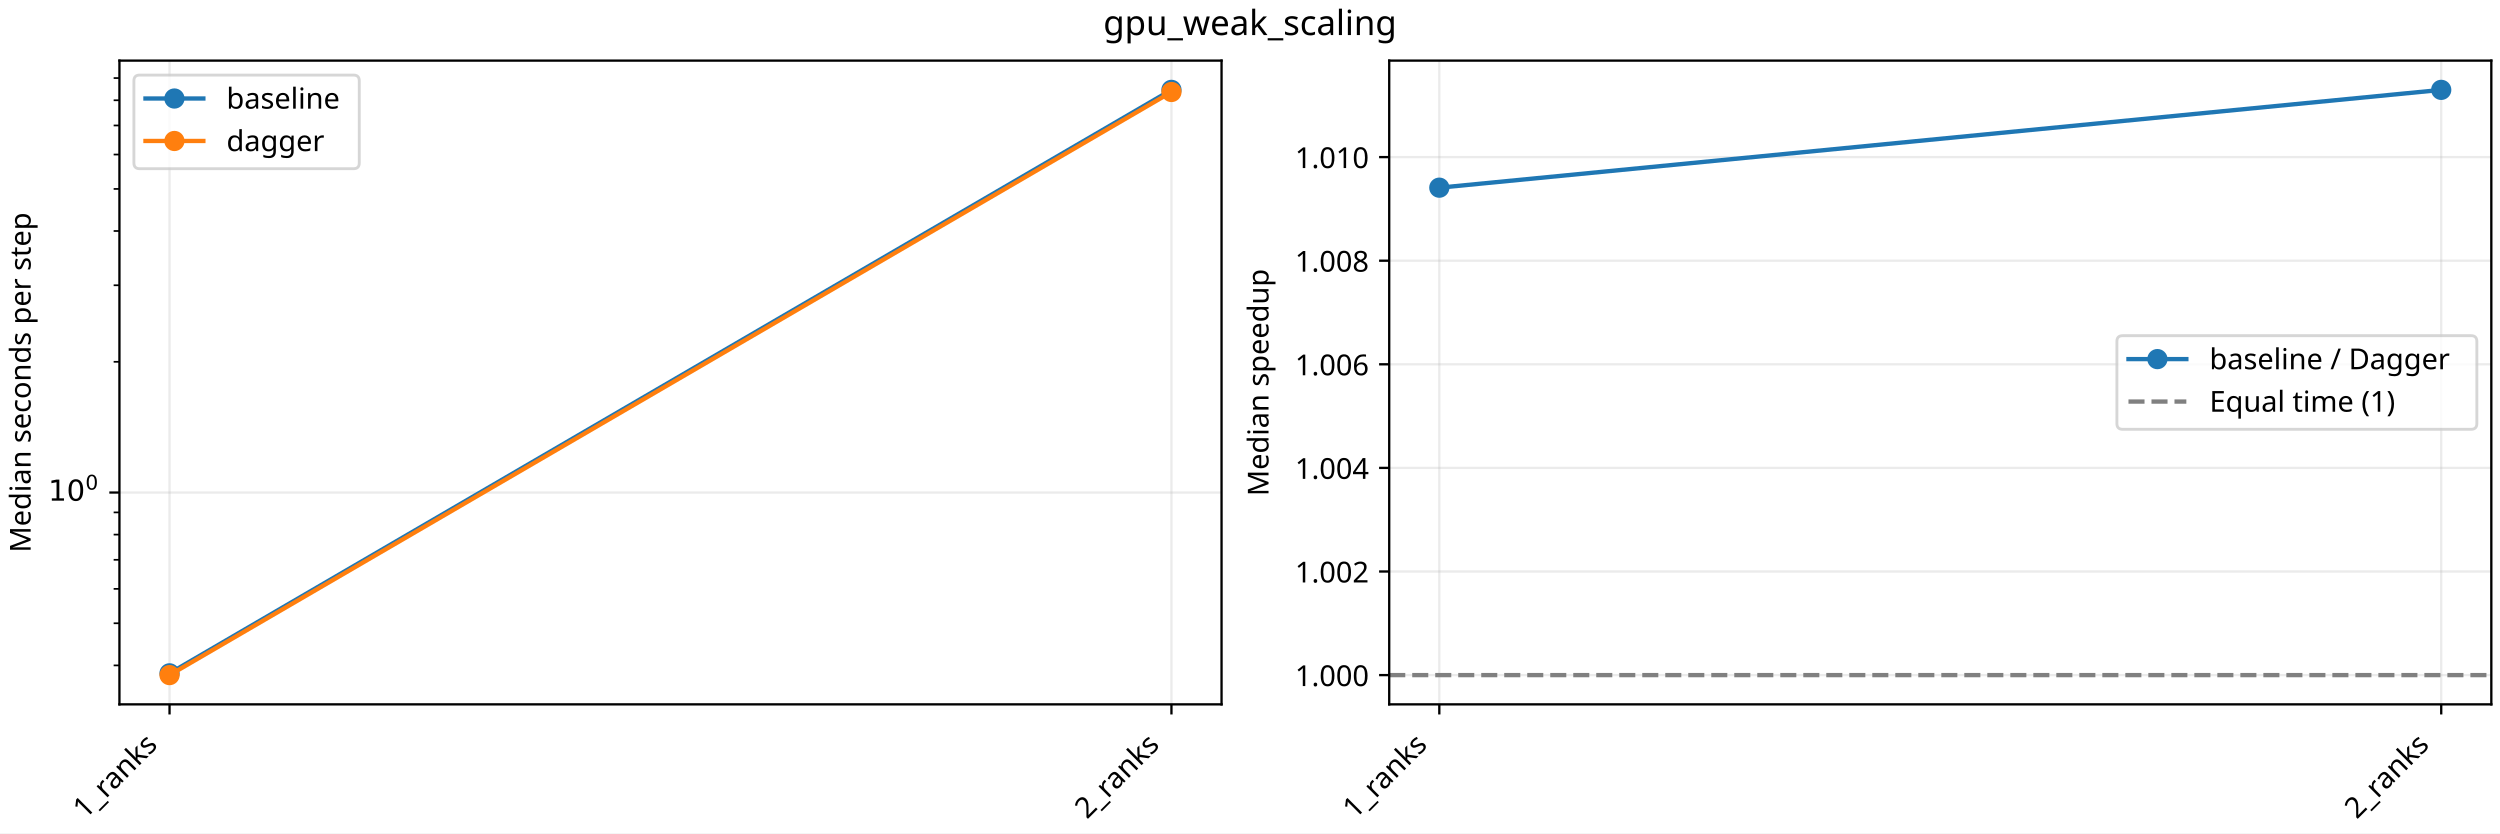
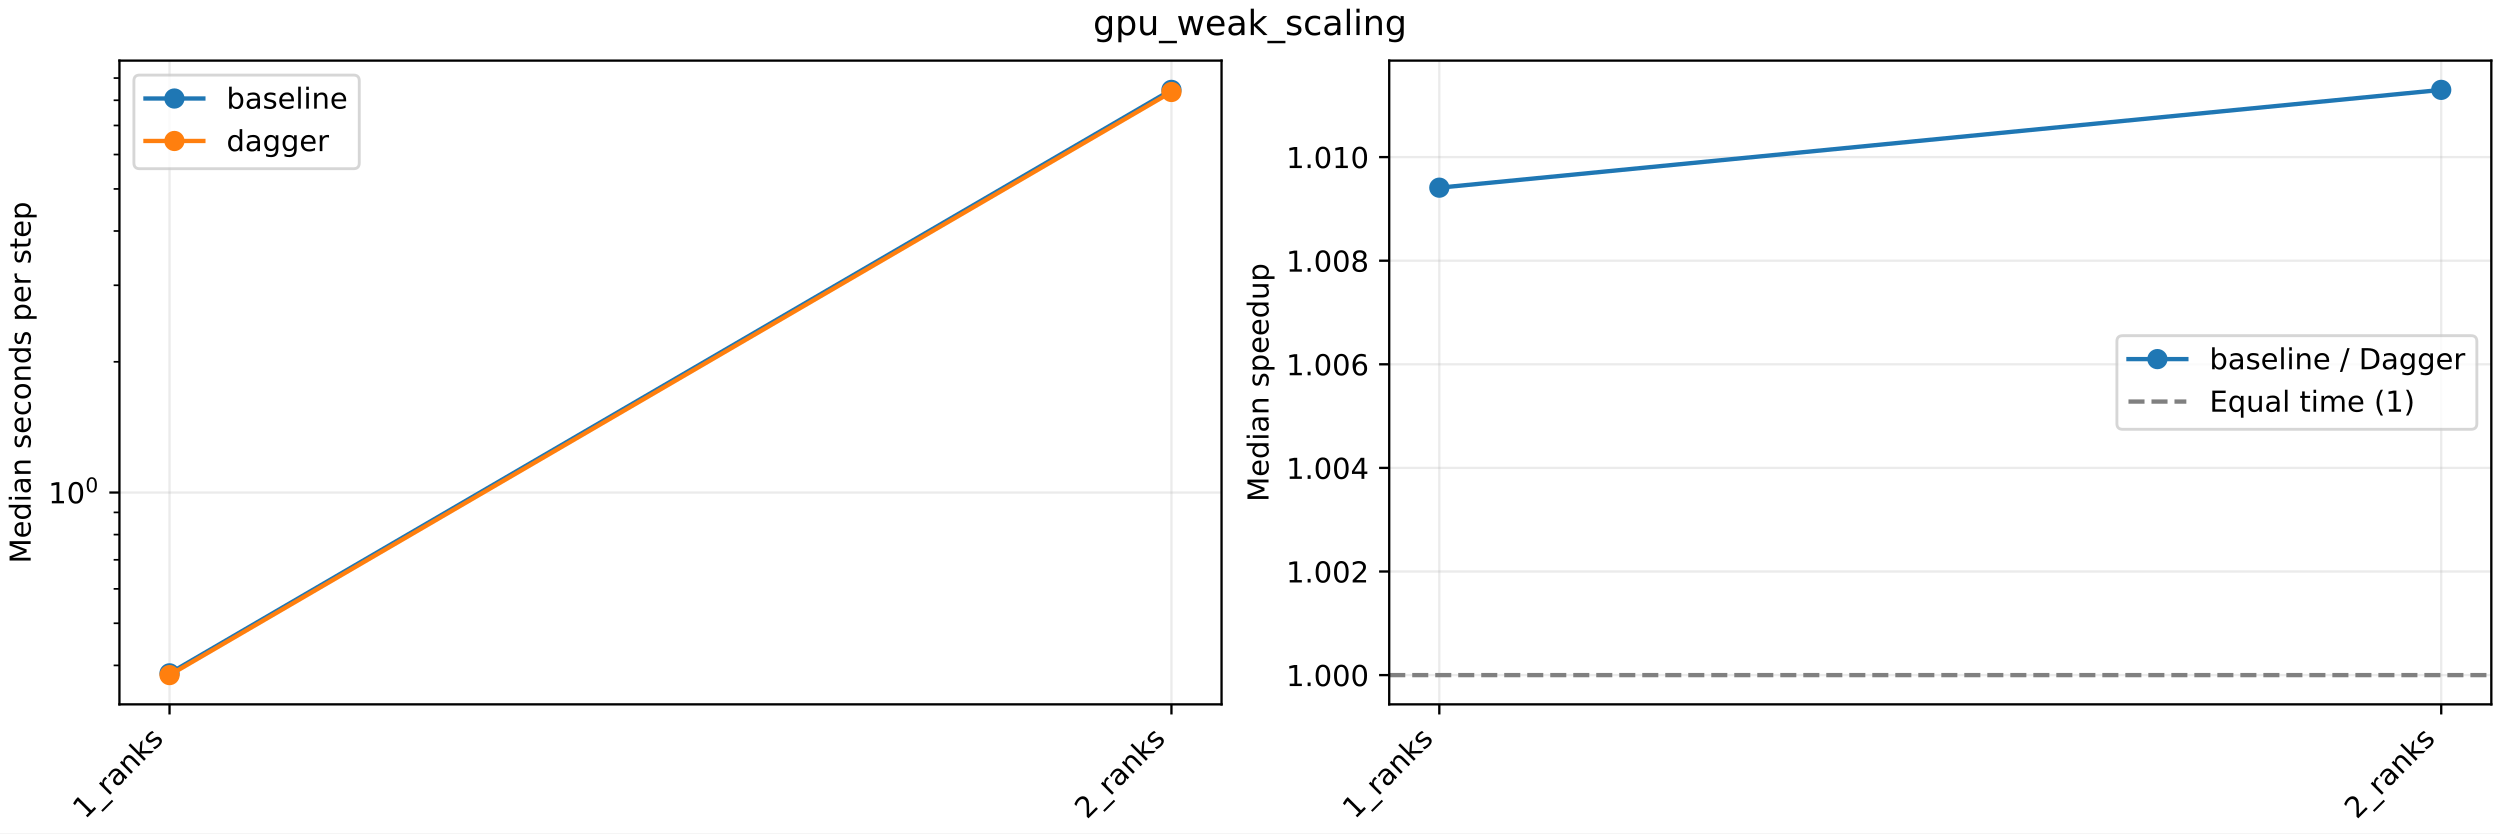
<svg xmlns="http://www.w3.org/2000/svg" xmlns:xlink="http://www.w3.org/1999/xlink" width="864pt" height="288pt" viewBox="0 0 864 288" version="1.1">
  <defs>
    <style type="text/css">*{stroke-linejoin: round; stroke-linecap: butt}</style>
  </defs>
  <g id="figure_1">
    <g id="patch_1">
      <path d="M 0 288  L 864 288  L 864 0  L 0 0  z " style="fill: #ffffff" />
    </g>
    <g id="axes_1">
      <g id="patch_2">
        <path d="M 41.278 243.426  L 422.166 243.426  L 422.166 20.948  L 41.278 20.948  z " style="fill: #ffffff" />
      </g>
      <g id="matplotlib.axis_1">
        <g id="xtick_1">
          <g id="line2d_1">
            <path d="M 58.591 243.426  L 58.591 20.948  " clip-path="url(#p78bf0f12ea)" style="fill: none; stroke: #b0b0b0; stroke-opacity: 0.25; stroke-width: 0.8; stroke-linecap: square" />
          </g>
          <g id="line2d_2">
            <defs>
              <path id="m7992d7cc15" d="M 0 0  L 0 3.5  " style="stroke: #000000; stroke-width: 0.8" />
            </defs>
            <g>
              <use xlink:href="#m7992d7cc15" x="58.591" y="243.426" style="stroke: #000000; stroke-width: 0.8" />
            </g>
          </g>
          <g id="text_1">
-             <text style="font: 10px 'sans-serif'" transform="translate(29.39014 283.3325)rotate(-45)">1_ranks</text>
+             <g transform="translate(29.39014 283.3325)rotate(-45)scale(0.1 -0.1)">
+               <defs>
+                 <path id="DejaVuSans-31" d="M 794 531  L 1825 531  L 1825 4091  L 703 3866  L 703 4441  L 1819 4666  L 2450 4666  L 2450 531  L 3481 531  L 3481 0  L 794 0  L 794 531  z " transform="scale(0.015625)" />
+                 <path id="DejaVuSans-5f" d="M 3263 -1063  L 3263 -1509  L -63 -1509  L -63 -1063  L 3263 -1063  z " transform="scale(0.015625)" />
+                 <path id="DejaVuSans-72" d="M 2631 2963  Q 2534 3019 2420 3045  Q 2306 3072 2169 3072  Q 1681 3072 1420 2755  Q 1159 2438 1159 1844  L 1159 0  L 581 0  L 581 3500  L 1159 3500  L 1159 2956  Q 1341 3275 1631 3429  Q 1922 3584 2338 3584  Q 2397 3584 2469 3576  Q 2541 3569 2628 3553  L 2631 2963  z " transform="scale(0.015625)" />
+                 <path id="DejaVuSans-61" d="M 2194 1759  Q 1497 1759 1228 1600  Q 959 1441 959 1056  Q 959 750 1161 570  Q 1363 391 1709 391  Q 2188 391 2477 730  Q 2766 1069 2766 1631  L 2766 1759  L 2194 1759  z M 3341 1997  L 3341 0  L 2766 0  L 2766 531  Q 2569 213 2275 61  Q 1981 -91 1556 -91  Q 1019 -91 701 211  Q 384 513 384 1019  Q 384 1609 779 1909  Q 1175 2209 1959 2209  L 2766 2209  L 2766 2266  Q 2766 2663 2505 2880  Q 2244 3097 1772 3097  Q 1472 3097 1187 3025  Q 903 2953 641 2809  L 641 3341  Q 956 3463 1253 3523  Q 1550 3584 1831 3584  Q 2591 3584 2966 3190  Q 3341 2797 3341 1997  z " transform="scale(0.015625)" />
+                 <path id="DejaVuSans-6e" d="M 3513 2113  L 3513 0  L 2938 0  L 2938 2094  Q 2938 2591 2744 2837  Q 2550 3084 2163 3084  Q 1697 3084 1428 2787  Q 1159 2491 1159 1978  L 1159 0  L 581 0  L 581 3500  L 1159 3500  L 1159 2956  Q 1366 3272 1645 3428  Q 1925 3584 2291 3584  Q 2894 3584 3203 3211  Q 3513 2838 3513 2113  z " transform="scale(0.015625)" />
+                 <path id="DejaVuSans-6b" d="M 581 4863  L 1159 4863  L 1159 1991  L 2875 3500  L 3609 3500  L 1753 1863  L 3688 0  L 2938 0  L 1159 1709  L 1159 0  L 581 0  L 581 4863  z " transform="scale(0.015625)" />
+                 <path id="DejaVuSans-73" d="M 2834 3397  L 2834 2853  Q 2591 2978 2328 3040  Q 2066 3103 1784 3103  Q 1356 3103 1142 2972  Q 928 2841 928 2578  Q 928 2378 1081 2264  Q 1234 2150 1697 2047  L 1894 2003  Q 2506 1872 2764 1633  Q 3022 1394 3022 966  Q 3022 478 2636 193  Q 2250 -91 1575 -91  Q 1294 -91 989 -36  Q 684 19 347 128  L 347 722  Q 666 556 975 473  Q 1284 391 1588 391  Q 1994 391 2212 530  Q 2431 669 2431 922  Q 2431 1156 2273 1281  Q 2116 1406 1581 1522  L 1381 1569  Q 847 1681 609 1914  Q 372 2147 372 2553  Q 372 3047 722 3315  Q 1072 3584 1716 3584  Q 2034 3584 2315 3537  Q 2597 3491 2834 3397  z " transform="scale(0.015625)" />
+               </defs>
+               <use xlink:href="#DejaVuSans-31" />
+               <use xlink:href="#DejaVuSans-5f" x="63.623" />
+               <use xlink:href="#DejaVuSans-72" x="113.623" />
+               <use xlink:href="#DejaVuSans-61" x="154.736" />
+               <use xlink:href="#DejaVuSans-6e" x="216.016" />
+               <use xlink:href="#DejaVuSans-6b" x="279.395" />
+               <use xlink:href="#DejaVuSans-73" x="337.305" />
+             </g>
          </g>
        </g>
        <g id="xtick_2">
          <g id="line2d_3">
            <path d="M 404.853 243.426  L 404.853 20.948  " clip-path="url(#p78bf0f12ea)" style="fill: none; stroke: #b0b0b0; stroke-opacity: 0.25; stroke-width: 0.8; stroke-linecap: square" />
          </g>
          <g id="line2d_4">
            <g>
              <use xlink:href="#m7992d7cc15" x="404.853" y="243.426" style="stroke: #000000; stroke-width: 0.8" />
            </g>
          </g>
          <g id="text_2">
-             <text style="font: 10px 'sans-serif'" transform="translate(375.6516 283.3325)rotate(-45)">2_ranks</text>
+             <g transform="translate(375.6516 283.3325)rotate(-45)scale(0.1 -0.1)">
+               <defs>
+                 <path id="DejaVuSans-32" d="M 1228 531  L 3431 531  L 3431 0  L 469 0  L 469 531  Q 828 903 1448 1529  Q 2069 2156 2228 2338  Q 2531 2678 2651 2914  Q 2772 3150 2772 3378  Q 2772 3750 2511 3984  Q 2250 4219 1831 4219  Q 1534 4219 1204 4116  Q 875 4013 500 3803  L 500 4441  Q 881 4594 1212 4672  Q 1544 4750 1819 4750  Q 2544 4750 2975 4387  Q 3406 4025 3406 3419  Q 3406 3131 3298 2873  Q 3191 2616 2906 2266  Q 2828 2175 2409 1742  Q 1991 1309 1228 531  z " transform="scale(0.015625)" />
+               </defs>
+               <use xlink:href="#DejaVuSans-32" />
+               <use xlink:href="#DejaVuSans-5f" x="63.623" />
+               <use xlink:href="#DejaVuSans-72" x="113.623" />
+               <use xlink:href="#DejaVuSans-61" x="154.736" />
+               <use xlink:href="#DejaVuSans-6e" x="216.016" />
+               <use xlink:href="#DejaVuSans-6b" x="279.395" />
+               <use xlink:href="#DejaVuSans-73" x="337.305" />
+             </g>
          </g>
        </g>
      </g>
      <g id="matplotlib.axis_2">
        <g id="ytick_1">
          <g id="line2d_5">
            <path d="M 41.278 170.219  L 422.166 170.219  " clip-path="url(#p78bf0f12ea)" style="fill: none; stroke: #b0b0b0; stroke-opacity: 0.25; stroke-width: 0.8; stroke-linecap: square" />
          </g>
          <g id="line2d_6">
            <defs>
              <path id="m64ae211dc8" d="M 0 0  L -3.5 0  " style="stroke: #000000; stroke-width: 0.8" />
            </defs>
            <g>
              <use xlink:href="#m64ae211dc8" x="41.278" y="170.219" style="stroke: #000000; stroke-width: 0.8" />
            </g>
          </g>
          <g id="text_3">
-             <g transform="translate(16.67836 174.0183)">
-               <text>
-                 <tspan style="font: 10px 'DejaVu Sans'" x="0 6.362" y="-0.977">10</tspan>
-                 <tspan style="font: 7px 'DejaVu Sans'" x="12.82" y="-4.805">0</tspan>
-               </text>
+             <g transform="translate(16.67836 174.0183)scale(0.1 -0.1)">
+               <defs>
+                 <path id="DejaVuSans-30" d="M 2034 4250  Q 1547 4250 1301 3770  Q 1056 3291 1056 2328  Q 1056 1369 1301 889  Q 1547 409 2034 409  Q 2525 409 2770 889  Q 3016 1369 3016 2328  Q 3016 3291 2770 3770  Q 2525 4250 2034 4250  z M 2034 4750  Q 2819 4750 3233 4129  Q 3647 3509 3647 2328  Q 3647 1150 3233 529  Q 2819 -91 2034 -91  Q 1250 -91 836 529  Q 422 1150 422 2328  Q 422 3509 836 4129  Q 1250 4750 2034 4750  z " transform="scale(0.015625)" />
+               </defs>
+               <use xlink:href="#DejaVuSans-31" transform="translate(0 0.765625)" />
+               <use xlink:href="#DejaVuSans-30" transform="translate(63.62305 0.765625)" />
+               <use xlink:href="#DejaVuSans-30" transform="translate(128.2031 39.04688)scale(0.7)" />
            </g>
          </g>
        </g>
        <g id="ytick_2">
          <g id="line2d_7">
            <defs>
              <path id="m90f5dd4096" d="M 0 0  L -2 0  " style="stroke: #000000; stroke-width: 0.6" />
            </defs>
            <g>
              <use xlink:href="#m90f5dd4096" x="41.278" y="229.954" style="stroke: #000000; stroke-width: 0.6" />
            </g>
          </g>
        </g>
        <g id="ytick_3">
          <g id="line2d_8">
            <g>
              <use xlink:href="#m90f5dd4096" x="41.278" y="215.407" style="stroke: #000000; stroke-width: 0.6" />
            </g>
          </g>
        </g>
        <g id="ytick_4">
          <g id="line2d_9">
            <g>
              <use xlink:href="#m90f5dd4096" x="41.278" y="203.521" style="stroke: #000000; stroke-width: 0.6" />
            </g>
          </g>
        </g>
        <g id="ytick_5">
          <g id="line2d_10">
            <g>
              <use xlink:href="#m90f5dd4096" x="41.278" y="193.471" style="stroke: #000000; stroke-width: 0.6" />
            </g>
          </g>
        </g>
        <g id="ytick_6">
          <g id="line2d_11">
            <g>
              <use xlink:href="#m90f5dd4096" x="41.278" y="184.766" style="stroke: #000000; stroke-width: 0.6" />
            </g>
          </g>
        </g>
        <g id="ytick_7">
          <g id="line2d_12">
            <g>
              <use xlink:href="#m90f5dd4096" x="41.278" y="177.088" style="stroke: #000000; stroke-width: 0.6" />
            </g>
          </g>
        </g>
        <g id="ytick_8">
          <g id="line2d_13">
            <g>
              <use xlink:href="#m90f5dd4096" x="41.278" y="125.032" style="stroke: #000000; stroke-width: 0.6" />
            </g>
          </g>
        </g>
        <g id="ytick_9">
          <g id="line2d_14">
            <g>
              <use xlink:href="#m90f5dd4096" x="41.278" y="98.598" style="stroke: #000000; stroke-width: 0.6" />
            </g>
          </g>
        </g>
        <g id="ytick_10">
          <g id="line2d_15">
            <g>
              <use xlink:href="#m90f5dd4096" x="41.278" y="79.844" style="stroke: #000000; stroke-width: 0.6" />
            </g>
          </g>
        </g>
        <g id="ytick_11">
          <g id="line2d_16">
            <g>
              <use xlink:href="#m90f5dd4096" x="41.278" y="65.297" style="stroke: #000000; stroke-width: 0.6" />
            </g>
          </g>
        </g>
        <g id="ytick_12">
          <g id="line2d_17">
            <g>
              <use xlink:href="#m90f5dd4096" x="41.278" y="53.411" style="stroke: #000000; stroke-width: 0.6" />
            </g>
          </g>
        </g>
        <g id="ytick_13">
          <g id="line2d_18">
            <g>
              <use xlink:href="#m90f5dd4096" x="41.278" y="43.362" style="stroke: #000000; stroke-width: 0.6" />
            </g>
          </g>
        </g>
        <g id="ytick_14">
          <g id="line2d_19">
            <g>
              <use xlink:href="#m90f5dd4096" x="41.278" y="34.656" style="stroke: #000000; stroke-width: 0.6" />
            </g>
          </g>
        </g>
        <g id="ytick_15">
          <g id="line2d_20">
            <g>
              <use xlink:href="#m90f5dd4096" x="41.278" y="26.978" style="stroke: #000000; stroke-width: 0.6" />
            </g>
          </g>
        </g>
        <g id="text_4">
-           <text style="font: 10px 'sans-serif'; text-anchor: middle" x="10.599" y="132.187" transform="rotate(-90, 10.59868, 132.1869)">Median seconds per step</text>
+           <g transform="translate(10.59868 194.7002)rotate(-90)scale(0.1 -0.1)">
+             <defs>
+               <path id="DejaVuSans-4d" d="M 628 4666  L 1569 4666  L 2759 1491  L 3956 4666  L 4897 4666  L 4897 0  L 4281 0  L 4281 4097  L 3078 897  L 2444 897  L 1241 4097  L 1241 0  L 628 0  L 628 4666  z " transform="scale(0.015625)" />
+               <path id="DejaVuSans-65" d="M 3597 1894  L 3597 1613  L 953 1613  Q 991 1019 1311 708  Q 1631 397 2203 397  Q 2534 397 2845 478  Q 3156 559 3463 722  L 3463 178  Q 3153 47 2828 -22  Q 2503 -91 2169 -91  Q 1331 -91 842 396  Q 353 884 353 1716  Q 353 2575 817 3079  Q 1281 3584 2069 3584  Q 2775 3584 3186 3129  Q 3597 2675 3597 1894  z M 3022 2063  Q 3016 2534 2758 2815  Q 2500 3097 2075 3097  Q 1594 3097 1305 2825  Q 1016 2553 972 2059  L 3022 2063  z " transform="scale(0.015625)" />
+               <path id="DejaVuSans-64" d="M 2906 2969  L 2906 4863  L 3481 4863  L 3481 0  L 2906 0  L 2906 525  Q 2725 213 2448 61  Q 2172 -91 1784 -91  Q 1150 -91 751 415  Q 353 922 353 1747  Q 353 2572 751 3078  Q 1150 3584 1784 3584  Q 2172 3584 2448 3432  Q 2725 3281 2906 2969  z M 947 1747  Q 947 1113 1208 752  Q 1469 391 1925 391  Q 2381 391 2643 752  Q 2906 1113 2906 1747  Q 2906 2381 2643 2742  Q 2381 3103 1925 3103  Q 1469 3103 1208 2742  Q 947 2381 947 1747  z " transform="scale(0.015625)" />
+               <path id="DejaVuSans-69" d="M 603 3500  L 1178 3500  L 1178 0  L 603 0  L 603 3500  z M 603 4863  L 1178 4863  L 1178 4134  L 603 4134  L 603 4863  z " transform="scale(0.015625)" />
+               <path id="DejaVuSans-20" transform="scale(0.015625)" />
+               <path id="DejaVuSans-63" d="M 3122 3366  L 3122 2828  Q 2878 2963 2633 3030  Q 2388 3097 2138 3097  Q 1578 3097 1268 2742  Q 959 2388 959 1747  Q 959 1106 1268 751  Q 1578 397 2138 397  Q 2388 397 2633 464  Q 2878 531 3122 666  L 3122 134  Q 2881 22 2623 -34  Q 2366 -91 2075 -91  Q 1284 -91 818 406  Q 353 903 353 1747  Q 353 2603 823 3093  Q 1294 3584 2113 3584  Q 2378 3584 2631 3529  Q 2884 3475 3122 3366  z " transform="scale(0.015625)" />
+               <path id="DejaVuSans-6f" d="M 1959 3097  Q 1497 3097 1228 2736  Q 959 2375 959 1747  Q 959 1119 1226 758  Q 1494 397 1959 397  Q 2419 397 2687 759  Q 2956 1122 2956 1747  Q 2956 2369 2687 2733  Q 2419 3097 1959 3097  z M 1959 3584  Q 2709 3584 3137 3096  Q 3566 2609 3566 1747  Q 3566 888 3137 398  Q 2709 -91 1959 -91  Q 1206 -91 779 398  Q 353 888 353 1747  Q 353 2609 779 3096  Q 1206 3584 1959 3584  z " transform="scale(0.015625)" />
+               <path id="DejaVuSans-70" d="M 1159 525  L 1159 -1331  L 581 -1331  L 581 3500  L 1159 3500  L 1159 2969  Q 1341 3281 1617 3432  Q 1894 3584 2278 3584  Q 2916 3584 3314 3078  Q 3713 2572 3713 1747  Q 3713 922 3314 415  Q 2916 -91 2278 -91  Q 1894 -91 1617 61  Q 1341 213 1159 525  z M 3116 1747  Q 3116 2381 2855 2742  Q 2594 3103 2138 3103  Q 1681 3103 1420 2742  Q 1159 2381 1159 1747  Q 1159 1113 1420 752  Q 1681 391 2138 391  Q 2594 391 2855 752  Q 3116 1113 3116 1747  z " transform="scale(0.015625)" />
+               <path id="DejaVuSans-74" d="M 1172 4494  L 1172 3500  L 2356 3500  L 2356 3053  L 1172 3053  L 1172 1153  Q 1172 725 1289 603  Q 1406 481 1766 481  L 2356 481  L 2356 0  L 1766 0  Q 1100 0 847 248  Q 594 497 594 1153  L 594 3053  L 172 3053  L 172 3500  L 594 3500  L 594 4494  L 1172 4494  z " transform="scale(0.015625)" />
+             </defs>
+             <use xlink:href="#DejaVuSans-4d" />
+             <use xlink:href="#DejaVuSans-65" x="86.279" />
+             <use xlink:href="#DejaVuSans-64" x="147.803" />
+             <use xlink:href="#DejaVuSans-69" x="211.279" />
+             <use xlink:href="#DejaVuSans-61" x="239.062" />
+             <use xlink:href="#DejaVuSans-6e" x="300.342" />
+             <use xlink:href="#DejaVuSans-20" x="363.721" />
+             <use xlink:href="#DejaVuSans-73" x="395.508" />
+             <use xlink:href="#DejaVuSans-65" x="447.607" />
+             <use xlink:href="#DejaVuSans-63" x="509.131" />
+             <use xlink:href="#DejaVuSans-6f" x="564.111" />
+             <use xlink:href="#DejaVuSans-6e" x="625.293" />
+             <use xlink:href="#DejaVuSans-64" x="688.672" />
+             <use xlink:href="#DejaVuSans-73" x="752.148" />
+             <use xlink:href="#DejaVuSans-20" x="804.248" />
+             <use xlink:href="#DejaVuSans-70" x="836.035" />
+             <use xlink:href="#DejaVuSans-65" x="899.512" />
+             <use xlink:href="#DejaVuSans-72" x="961.035" />
+             <use xlink:href="#DejaVuSans-20" x="1002.148" />
+             <use xlink:href="#DejaVuSans-73" x="1033.936" />
+             <use xlink:href="#DejaVuSans-74" x="1086.035" />
+             <use xlink:href="#DejaVuSans-65" x="1125.244" />
+             <use xlink:href="#DejaVuSans-70" x="1186.768" />
+           </g>
        </g>
      </g>
      <g id="line2d_21">
        <path d="M 58.591 232.702  L 404.853 31.061  " clip-path="url(#p78bf0f12ea)" style="fill: none; stroke: #1f77b4; stroke-width: 1.5; stroke-linecap: square" />
        <defs>
          <path id="m6f8f8257da" d="M 0 3  C 0.796 3 1.559 2.684 2.121 2.121  C 2.684 1.559 3 0.796 3 0  C 3 -0.796 2.684 -1.559 2.121 -2.121  C 1.559 -2.684 0.796 -3 0 -3  C -0.796 -3 -1.559 -2.684 -2.121 -2.121  C -2.684 -1.559 -3 -0.796 -3 0  C -3 0.796 -2.684 1.559 -2.121 2.121  C -1.559 2.684 -0.796 3 0 3  z " style="stroke: #1f77b4" />
        </defs>
        <g clip-path="url(#p78bf0f12ea)">
          <use xlink:href="#m6f8f8257da" x="58.591" y="232.702" style="fill: #1f77b4; stroke: #1f77b4" />
          <use xlink:href="#m6f8f8257da" x="404.853" y="31.061" style="fill: #1f77b4; stroke: #1f77b4" />
        </g>
      </g>
      <g id="line2d_22">
        <path d="M 58.591 233.313  L 404.853 31.793  " clip-path="url(#p78bf0f12ea)" style="fill: none; stroke: #ff7f0e; stroke-width: 1.5; stroke-linecap: square" />
        <defs>
          <path id="md2d7e3742d" d="M 0 3  C 0.796 3 1.559 2.684 2.121 2.121  C 2.684 1.559 3 0.796 3 0  C 3 -0.796 2.684 -1.559 2.121 -2.121  C 1.559 -2.684 0.796 -3 0 -3  C -0.796 -3 -1.559 -2.684 -2.121 -2.121  C -2.684 -1.559 -3 -0.796 -3 0  C -3 0.796 -2.684 1.559 -2.121 2.121  C -1.559 2.684 -0.796 3 0 3  z " style="stroke: #ff7f0e" />
        </defs>
        <g clip-path="url(#p78bf0f12ea)">
          <use xlink:href="#md2d7e3742d" x="58.591" y="233.313" style="fill: #ff7f0e; stroke: #ff7f0e" />
          <use xlink:href="#md2d7e3742d" x="404.853" y="31.793" style="fill: #ff7f0e; stroke: #ff7f0e" />
        </g>
      </g>
      <g id="patch_3">
        <path d="M 41.278 243.426  L 41.278 20.948  " style="fill: none; stroke: #000000; stroke-width: 0.8; stroke-linejoin: miter; stroke-linecap: square" />
      </g>
      <g id="patch_4">
        <path d="M 422.166 243.426  L 422.166 20.948  " style="fill: none; stroke: #000000; stroke-width: 0.8; stroke-linejoin: miter; stroke-linecap: square" />
      </g>
      <g id="patch_5">
        <path d="M 41.278 243.426  L 422.166 243.426  " style="fill: none; stroke: #000000; stroke-width: 0.8; stroke-linejoin: miter; stroke-linecap: square" />
      </g>
      <g id="patch_6">
        <path d="M 41.278 20.948  L 422.166 20.948  " style="fill: none; stroke: #000000; stroke-width: 0.8; stroke-linejoin: miter; stroke-linecap: square" />
      </g>
      <g id="legend_1">
        <g id="patch_7">
          <path d="M 48.278 58.304  L 122.164 58.304  Q 124.164 58.304 124.164 56.304  L 124.164 27.948  Q 124.164 25.948 122.164 25.948  L 48.278 25.948  Q 46.278 25.948 46.278 27.948  L 46.278 56.304  Q 46.278 58.304 48.278 58.304  z " style="fill: #ffffff; opacity: 0.8; stroke: #cccccc; stroke-linejoin: miter" />
        </g>
        <g id="line2d_23">
          <path d="M 50.278 34.047  L 60.278 34.047  L 70.278 34.047  " style="fill: none; stroke: #1f77b4; stroke-width: 1.5; stroke-linecap: square" />
          <g>
            <use xlink:href="#m6f8f8257da" x="60.278" y="34.047" style="fill: #1f77b4; stroke: #1f77b4" />
          </g>
        </g>
        <g id="text_5">
-           <text style="font: 10px 'sans-serif'; text-anchor: start" x="78.278" y="37.547" transform="rotate(-0, 78.27836, 37.54666)">baseline</text>
+           <g transform="translate(78.27836 37.54666)scale(0.1 -0.1)">
+             <defs>
+               <path id="DejaVuSans-62" d="M 3116 1747  Q 3116 2381 2855 2742  Q 2594 3103 2138 3103  Q 1681 3103 1420 2742  Q 1159 2381 1159 1747  Q 1159 1113 1420 752  Q 1681 391 2138 391  Q 2594 391 2855 752  Q 3116 1113 3116 1747  z M 1159 2969  Q 1341 3281 1617 3432  Q 1894 3584 2278 3584  Q 2916 3584 3314 3078  Q 3713 2572 3713 1747  Q 3713 922 3314 415  Q 2916 -91 2278 -91  Q 1894 -91 1617 61  Q 1341 213 1159 525  L 1159 0  L 581 0  L 581 4863  L 1159 4863  L 1159 2969  z " transform="scale(0.015625)" />
+               <path id="DejaVuSans-6c" d="M 603 4863  L 1178 4863  L 1178 0  L 603 0  L 603 4863  z " transform="scale(0.015625)" />
+             </defs>
+             <use xlink:href="#DejaVuSans-62" />
+             <use xlink:href="#DejaVuSans-61" x="63.477" />
+             <use xlink:href="#DejaVuSans-73" x="124.756" />
+             <use xlink:href="#DejaVuSans-65" x="176.855" />
+             <use xlink:href="#DejaVuSans-6c" x="238.379" />
+             <use xlink:href="#DejaVuSans-69" x="266.162" />
+             <use xlink:href="#DejaVuSans-6e" x="293.945" />
+             <use xlink:href="#DejaVuSans-65" x="357.324" />
+           </g>
        </g>
        <g id="line2d_24">
          <path d="M 50.278 48.725  L 60.278 48.725  L 70.278 48.725  " style="fill: none; stroke: #ff7f0e; stroke-width: 1.5; stroke-linecap: square" />
          <g>
            <use xlink:href="#md2d7e3742d" x="60.278" y="48.725" style="fill: #ff7f0e; stroke: #ff7f0e" />
          </g>
        </g>
        <g id="text_6">
-           <text style="font: 10px 'sans-serif'; text-anchor: start" x="78.278" y="52.225" transform="rotate(-0, 78.27836, 52.22478)">dagger</text>
+           <g transform="translate(78.27836 52.22478)scale(0.1 -0.1)">
+             <defs>
+               <path id="DejaVuSans-67" d="M 2906 1791  Q 2906 2416 2648 2759  Q 2391 3103 1925 3103  Q 1463 3103 1205 2759  Q 947 2416 947 1791  Q 947 1169 1205 825  Q 1463 481 1925 481  Q 2391 481 2648 825  Q 2906 1169 2906 1791  z M 3481 434  Q 3481 -459 3084 -895  Q 2688 -1331 1869 -1331  Q 1566 -1331 1297 -1286  Q 1028 -1241 775 -1147  L 775 -588  Q 1028 -725 1275 -790  Q 1522 -856 1778 -856  Q 2344 -856 2625 -561  Q 2906 -266 2906 331  L 2906 616  Q 2728 306 2450 153  Q 2172 0 1784 0  Q 1141 0 747 490  Q 353 981 353 1791  Q 353 2603 747 3093  Q 1141 3584 1784 3584  Q 2172 3584 2450 3431  Q 2728 3278 2906 2969  L 2906 3500  L 3481 3500  L 3481 434  z " transform="scale(0.015625)" />
+             </defs>
+             <use xlink:href="#DejaVuSans-64" />
+             <use xlink:href="#DejaVuSans-61" x="63.477" />
+             <use xlink:href="#DejaVuSans-67" x="124.756" />
+             <use xlink:href="#DejaVuSans-67" x="188.232" />
+             <use xlink:href="#DejaVuSans-65" x="251.709" />
+             <use xlink:href="#DejaVuSans-72" x="313.232" />
+           </g>
        </g>
      </g>
    </g>
    <g id="axes_2">
      <g id="patch_8">
        <path d="M 480.112 243.426  L 861 243.426  L 861 20.948  L 480.112 20.948  z " style="fill: #ffffff" />
      </g>
      <g id="matplotlib.axis_3">
        <g id="xtick_3">
          <g id="line2d_25">
            <path d="M 497.425 243.426  L 497.425 20.948  " clip-path="url(#p30ffeeddc3)" style="fill: none; stroke: #b0b0b0; stroke-opacity: 0.25; stroke-width: 0.8; stroke-linecap: square" />
          </g>
          <g id="line2d_26">
            <g>
              <use xlink:href="#m7992d7cc15" x="497.425" y="243.426" style="stroke: #000000; stroke-width: 0.8" />
            </g>
          </g>
          <g id="text_7">
-             <text style="font: 10px 'sans-serif'" transform="translate(468.224 283.3325)rotate(-45)">1_ranks</text>
+             <g transform="translate(468.224 283.3325)rotate(-45)scale(0.1 -0.1)">
+               <use xlink:href="#DejaVuSans-31" />
+               <use xlink:href="#DejaVuSans-5f" x="63.623" />
+               <use xlink:href="#DejaVuSans-72" x="113.623" />
+               <use xlink:href="#DejaVuSans-61" x="154.736" />
+               <use xlink:href="#DejaVuSans-6e" x="216.016" />
+               <use xlink:href="#DejaVuSans-6b" x="279.395" />
+               <use xlink:href="#DejaVuSans-73" x="337.305" />
+             </g>
          </g>
        </g>
        <g id="xtick_4">
          <g id="line2d_27">
            <path d="M 843.687 243.426  L 843.687 20.948  " clip-path="url(#p30ffeeddc3)" style="fill: none; stroke: #b0b0b0; stroke-opacity: 0.25; stroke-width: 0.8; stroke-linecap: square" />
          </g>
          <g id="line2d_28">
            <g>
              <use xlink:href="#m7992d7cc15" x="843.687" y="243.426" style="stroke: #000000; stroke-width: 0.8" />
            </g>
          </g>
          <g id="text_8">
-             <text style="font: 10px 'sans-serif'" transform="translate(814.4854 283.3325)rotate(-45)">2_ranks</text>
+             <g transform="translate(814.4854 283.3325)rotate(-45)scale(0.1 -0.1)">
+               <use xlink:href="#DejaVuSans-32" />
+               <use xlink:href="#DejaVuSans-5f" x="63.623" />
+               <use xlink:href="#DejaVuSans-72" x="113.623" />
+               <use xlink:href="#DejaVuSans-61" x="154.736" />
+               <use xlink:href="#DejaVuSans-6e" x="216.016" />
+               <use xlink:href="#DejaVuSans-6b" x="279.395" />
+               <use xlink:href="#DejaVuSans-73" x="337.305" />
+             </g>
          </g>
        </g>
      </g>
      <g id="matplotlib.axis_4">
        <g id="ytick_16">
          <g id="line2d_29">
            <path d="M 480.112 233.313  L 861 233.313  " clip-path="url(#p30ffeeddc3)" style="fill: none; stroke: #b0b0b0; stroke-opacity: 0.25; stroke-width: 0.8; stroke-linecap: square" />
          </g>
          <g id="line2d_30">
            <g>
              <use xlink:href="#m64ae211dc8" x="480.112" y="233.313" style="stroke: #000000; stroke-width: 0.8" />
            </g>
          </g>
          <g id="text_9">
-             <text style="font: 10px 'sans-serif'; text-anchor: end" x="473.112" y="237.112" transform="rotate(-0, 473.1122, 237.1122)">1.000</text>
+             <g transform="translate(444.4841 237.1122)scale(0.1 -0.1)">
+               <defs>
+                 <path id="DejaVuSans-2e" d="M 684 794  L 1344 794  L 1344 0  L 684 0  L 684 794  z " transform="scale(0.015625)" />
+               </defs>
+               <use xlink:href="#DejaVuSans-31" />
+               <use xlink:href="#DejaVuSans-2e" x="63.623" />
+               <use xlink:href="#DejaVuSans-30" x="95.41" />
+               <use xlink:href="#DejaVuSans-30" x="159.033" />
+               <use xlink:href="#DejaVuSans-30" x="222.656" />
+             </g>
          </g>
        </g>
        <g id="ytick_17">
          <g id="line2d_31">
            <path d="M 480.112 197.508  L 861 197.508  " clip-path="url(#p30ffeeddc3)" style="fill: none; stroke: #b0b0b0; stroke-opacity: 0.25; stroke-width: 0.8; stroke-linecap: square" />
          </g>
          <g id="line2d_32">
            <g>
              <use xlink:href="#m64ae211dc8" x="480.112" y="197.508" style="stroke: #000000; stroke-width: 0.8" />
            </g>
          </g>
          <g id="text_10">
-             <text style="font: 10px 'sans-serif'; text-anchor: end" x="473.112" y="201.307" transform="rotate(-0, 473.1122, 201.3071)">1.002</text>
+             <g transform="translate(444.4841 201.3071)scale(0.1 -0.1)">
+               <use xlink:href="#DejaVuSans-31" />
+               <use xlink:href="#DejaVuSans-2e" x="63.623" />
+               <use xlink:href="#DejaVuSans-30" x="95.41" />
+               <use xlink:href="#DejaVuSans-30" x="159.033" />
+               <use xlink:href="#DejaVuSans-32" x="222.656" />
+             </g>
          </g>
        </g>
        <g id="ytick_18">
          <g id="line2d_33">
            <path d="M 480.112 161.703  L 861 161.703  " clip-path="url(#p30ffeeddc3)" style="fill: none; stroke: #b0b0b0; stroke-opacity: 0.25; stroke-width: 0.8; stroke-linecap: square" />
          </g>
          <g id="line2d_34">
            <g>
              <use xlink:href="#m64ae211dc8" x="480.112" y="161.703" style="stroke: #000000; stroke-width: 0.8" />
            </g>
          </g>
          <g id="text_11">
-             <text style="font: 10px 'sans-serif'; text-anchor: end" x="473.112" y="165.502" transform="rotate(-0, 473.1122, 165.5021)">1.004</text>
+             <g transform="translate(444.4841 165.5021)scale(0.1 -0.1)">
+               <defs>
+                 <path id="DejaVuSans-34" d="M 2419 4116  L 825 1625  L 2419 1625  L 2419 4116  z M 2253 4666  L 3047 4666  L 3047 1625  L 3713 1625  L 3713 1100  L 3047 1100  L 3047 0  L 2419 0  L 2419 1100  L 313 1100  L 313 1709  L 2253 4666  z " transform="scale(0.015625)" />
+               </defs>
+               <use xlink:href="#DejaVuSans-31" />
+               <use xlink:href="#DejaVuSans-2e" x="63.623" />
+               <use xlink:href="#DejaVuSans-30" x="95.41" />
+               <use xlink:href="#DejaVuSans-30" x="159.033" />
+               <use xlink:href="#DejaVuSans-34" x="222.656" />
+             </g>
          </g>
        </g>
        <g id="ytick_19">
          <g id="line2d_35">
            <path d="M 480.112 125.898  L 861 125.898  " clip-path="url(#p30ffeeddc3)" style="fill: none; stroke: #b0b0b0; stroke-opacity: 0.25; stroke-width: 0.8; stroke-linecap: square" />
          </g>
          <g id="line2d_36">
            <g>
              <use xlink:href="#m64ae211dc8" x="480.112" y="125.898" style="stroke: #000000; stroke-width: 0.8" />
            </g>
          </g>
          <g id="text_12">
-             <text style="font: 10px 'sans-serif'; text-anchor: end" x="473.112" y="129.697" transform="rotate(-0, 473.1122, 129.6971)">1.006</text>
+             <g transform="translate(444.4841 129.6971)scale(0.1 -0.1)">
+               <defs>
+                 <path id="DejaVuSans-36" d="M 2113 2584  Q 1688 2584 1439 2293  Q 1191 2003 1191 1497  Q 1191 994 1439 701  Q 1688 409 2113 409  Q 2538 409 2786 701  Q 3034 994 3034 1497  Q 3034 2003 2786 2293  Q 2538 2584 2113 2584  z M 3366 4563  L 3366 3988  Q 3128 4100 2886 4159  Q 2644 4219 2406 4219  Q 1781 4219 1451 3797  Q 1122 3375 1075 2522  Q 1259 2794 1537 2939  Q 1816 3084 2150 3084  Q 2853 3084 3261 2657  Q 3669 2231 3669 1497  Q 3669 778 3244 343  Q 2819 -91 2113 -91  Q 1303 -91 875 529  Q 447 1150 447 2328  Q 447 3434 972 4092  Q 1497 4750 2381 4750  Q 2619 4750 2861 4703  Q 3103 4656 3366 4563  z " transform="scale(0.015625)" />
+               </defs>
+               <use xlink:href="#DejaVuSans-31" />
+               <use xlink:href="#DejaVuSans-2e" x="63.623" />
+               <use xlink:href="#DejaVuSans-30" x="95.41" />
+               <use xlink:href="#DejaVuSans-30" x="159.033" />
+               <use xlink:href="#DejaVuSans-36" x="222.656" />
+             </g>
          </g>
        </g>
        <g id="ytick_20">
          <g id="line2d_37">
            <path d="M 480.112 90.093  L 861 90.093  " clip-path="url(#p30ffeeddc3)" style="fill: none; stroke: #b0b0b0; stroke-opacity: 0.25; stroke-width: 0.8; stroke-linecap: square" />
          </g>
          <g id="line2d_38">
            <g>
              <use xlink:href="#m64ae211dc8" x="480.112" y="90.093" style="stroke: #000000; stroke-width: 0.8" />
            </g>
          </g>
          <g id="text_13">
-             <text style="font: 10px 'sans-serif'; text-anchor: end" x="473.112" y="93.892" transform="rotate(-0, 473.1122, 93.89203)">1.008</text>
+             <g transform="translate(444.4841 93.89203)scale(0.1 -0.1)">
+               <defs>
+                 <path id="DejaVuSans-38" d="M 2034 2216  Q 1584 2216 1326 1975  Q 1069 1734 1069 1313  Q 1069 891 1326 650  Q 1584 409 2034 409  Q 2484 409 2743 651  Q 3003 894 3003 1313  Q 3003 1734 2745 1975  Q 2488 2216 2034 2216  z M 1403 2484  Q 997 2584 770 2862  Q 544 3141 544 3541  Q 544 4100 942 4425  Q 1341 4750 2034 4750  Q 2731 4750 3128 4425  Q 3525 4100 3525 3541  Q 3525 3141 3298 2862  Q 3072 2584 2669 2484  Q 3125 2378 3379 2068  Q 3634 1759 3634 1313  Q 3634 634 3220 271  Q 2806 -91 2034 -91  Q 1263 -91 848 271  Q 434 634 434 1313  Q 434 1759 690 2068  Q 947 2378 1403 2484  z M 1172 3481  Q 1172 3119 1398 2916  Q 1625 2713 2034 2713  Q 2441 2713 2670 2916  Q 2900 3119 2900 3481  Q 2900 3844 2670 4047  Q 2441 4250 2034 4250  Q 1625 4250 1398 4047  Q 1172 3844 1172 3481  z " transform="scale(0.015625)" />
+               </defs>
+               <use xlink:href="#DejaVuSans-31" />
+               <use xlink:href="#DejaVuSans-2e" x="63.623" />
+               <use xlink:href="#DejaVuSans-30" x="95.41" />
+               <use xlink:href="#DejaVuSans-30" x="159.033" />
+               <use xlink:href="#DejaVuSans-38" x="222.656" />
+             </g>
          </g>
        </g>
        <g id="ytick_21">
          <g id="line2d_39">
            <path d="M 480.112 54.288  L 861 54.288  " clip-path="url(#p30ffeeddc3)" style="fill: none; stroke: #b0b0b0; stroke-opacity: 0.25; stroke-width: 0.8; stroke-linecap: square" />
          </g>
          <g id="line2d_40">
            <g>
              <use xlink:href="#m64ae211dc8" x="480.112" y="54.288" style="stroke: #000000; stroke-width: 0.8" />
            </g>
          </g>
          <g id="text_14">
-             <text style="font: 10px 'sans-serif'; text-anchor: end" x="473.112" y="58.087" transform="rotate(-0, 473.1122, 58.087)">1.010</text>
+             <g transform="translate(444.4841 58.087)scale(0.1 -0.1)">
+               <use xlink:href="#DejaVuSans-31" />
+               <use xlink:href="#DejaVuSans-2e" x="63.623" />
+               <use xlink:href="#DejaVuSans-30" x="95.41" />
+               <use xlink:href="#DejaVuSans-31" x="159.033" />
+               <use xlink:href="#DejaVuSans-30" x="222.656" />
+             </g>
          </g>
        </g>
        <g id="text_15">
-           <text style="font: 10px 'sans-serif'; text-anchor: middle" x="438.404" y="132.187" transform="rotate(-90, 438.4044, 132.1869)">Median speedup</text>
+           <g transform="translate(438.4044 173.4119)rotate(-90)scale(0.1 -0.1)">
+             <defs>
+               <path id="DejaVuSans-75" d="M 544 1381  L 544 3500  L 1119 3500  L 1119 1403  Q 1119 906 1312 657  Q 1506 409 1894 409  Q 2359 409 2629 706  Q 2900 1003 2900 1516  L 2900 3500  L 3475 3500  L 3475 0  L 2900 0  L 2900 538  Q 2691 219 2414 64  Q 2138 -91 1772 -91  Q 1169 -91 856 284  Q 544 659 544 1381  z M 1991 3584  L 1991 3584  z " transform="scale(0.015625)" />
+             </defs>
+             <use xlink:href="#DejaVuSans-4d" />
+             <use xlink:href="#DejaVuSans-65" x="86.279" />
+             <use xlink:href="#DejaVuSans-64" x="147.803" />
+             <use xlink:href="#DejaVuSans-69" x="211.279" />
+             <use xlink:href="#DejaVuSans-61" x="239.062" />
+             <use xlink:href="#DejaVuSans-6e" x="300.342" />
+             <use xlink:href="#DejaVuSans-20" x="363.721" />
+             <use xlink:href="#DejaVuSans-73" x="395.508" />
+             <use xlink:href="#DejaVuSans-70" x="447.607" />
+             <use xlink:href="#DejaVuSans-65" x="511.084" />
+             <use xlink:href="#DejaVuSans-65" x="572.607" />
+             <use xlink:href="#DejaVuSans-64" x="634.131" />
+             <use xlink:href="#DejaVuSans-75" x="697.607" />
+             <use xlink:href="#DejaVuSans-70" x="760.986" />
+           </g>
        </g>
      </g>
      <g id="line2d_41">
        <path d="M 497.425 64.862  L 843.687 31.061  " clip-path="url(#p30ffeeddc3)" style="fill: none; stroke: #1f77b4; stroke-width: 1.5; stroke-linecap: square" />
        <g clip-path="url(#p30ffeeddc3)">
          <use xlink:href="#m6f8f8257da" x="497.425" y="64.862" style="fill: #1f77b4; stroke: #1f77b4" />
          <use xlink:href="#m6f8f8257da" x="843.687" y="31.061" style="fill: #1f77b4; stroke: #1f77b4" />
        </g>
      </g>
      <g id="line2d_42">
        <path d="M 480.112 233.313  L 861 233.313  " clip-path="url(#p30ffeeddc3)" style="fill: none; stroke-dasharray: 5.55,2.4; stroke-dashoffset: 0; stroke: #808080; stroke-width: 1.5" />
      </g>
      <g id="patch_9">
        <path d="M 480.112 243.426  L 480.112 20.948  " style="fill: none; stroke: #000000; stroke-width: 0.8; stroke-linejoin: miter; stroke-linecap: square" />
      </g>
      <g id="patch_10">
        <path d="M 861 243.426  L 861 20.948  " style="fill: none; stroke: #000000; stroke-width: 0.8; stroke-linejoin: miter; stroke-linecap: square" />
      </g>
      <g id="patch_11">
        <path d="M 480.112 243.426  L 861 243.426  " style="fill: none; stroke: #000000; stroke-width: 0.8; stroke-linejoin: miter; stroke-linecap: square" />
      </g>
      <g id="patch_12">
        <path d="M 480.112 20.948  L 861 20.948  " style="fill: none; stroke: #000000; stroke-width: 0.8; stroke-linejoin: miter; stroke-linecap: square" />
      </g>
      <g id="legend_2">
        <g id="patch_13">
          <path d="M 733.6 148.365  L 854 148.365  Q 856 148.365 856 146.365  L 856 118.009  Q 856 116.009 854 116.009  L 733.6 116.009  Q 731.6 116.009 731.6 118.009  L 731.6 146.365  Q 731.6 148.365 733.6 148.365  z " style="fill: #ffffff; opacity: 0.8; stroke: #cccccc; stroke-linejoin: miter" />
        </g>
        <g id="line2d_43">
          <path d="M 735.6 124.107  L 745.6 124.107  L 755.6 124.107  " style="fill: none; stroke: #1f77b4; stroke-width: 1.5; stroke-linecap: square" />
          <g>
            <use xlink:href="#m6f8f8257da" x="745.6" y="124.107" style="fill: #1f77b4; stroke: #1f77b4" />
          </g>
        </g>
        <g id="text_16">
-           <text style="font: 10px 'sans-serif'; text-anchor: start" x="763.6" y="127.607" transform="rotate(-0, 763.5998, 127.6072)">baseline / Dagger</text>
+           <g transform="translate(763.5998 127.6072)scale(0.1 -0.1)">
+             <defs>
+               <path id="DejaVuSans-2f" d="M 1625 4666  L 2156 4666  L 531 -594  L 0 -594  L 1625 4666  z " transform="scale(0.015625)" />
+               <path id="DejaVuSans-44" d="M 1259 4147  L 1259 519  L 2022 519  Q 2988 519 3436 956  Q 3884 1394 3884 2338  Q 3884 3275 3436 3711  Q 2988 4147 2022 4147  L 1259 4147  z M 628 4666  L 1925 4666  Q 3281 4666 3915 4102  Q 4550 3538 4550 2338  Q 4550 1131 3912 565  Q 3275 0 1925 0  L 628 0  L 628 4666  z " transform="scale(0.015625)" />
+             </defs>
+             <use xlink:href="#DejaVuSans-62" />
+             <use xlink:href="#DejaVuSans-61" x="63.477" />
+             <use xlink:href="#DejaVuSans-73" x="124.756" />
+             <use xlink:href="#DejaVuSans-65" x="176.855" />
+             <use xlink:href="#DejaVuSans-6c" x="238.379" />
+             <use xlink:href="#DejaVuSans-69" x="266.162" />
+             <use xlink:href="#DejaVuSans-6e" x="293.945" />
+             <use xlink:href="#DejaVuSans-65" x="357.324" />
+             <use xlink:href="#DejaVuSans-20" x="418.848" />
+             <use xlink:href="#DejaVuSans-2f" x="450.635" />
+             <use xlink:href="#DejaVuSans-20" x="484.326" />
+             <use xlink:href="#DejaVuSans-44" x="516.113" />
+             <use xlink:href="#DejaVuSans-61" x="593.115" />
+             <use xlink:href="#DejaVuSans-67" x="654.395" />
+             <use xlink:href="#DejaVuSans-67" x="717.871" />
+             <use xlink:href="#DejaVuSans-65" x="781.348" />
+             <use xlink:href="#DejaVuSans-72" x="842.871" />
+           </g>
        </g>
        <g id="line2d_44">
          <path d="M 735.6 138.785  L 745.6 138.785  L 755.6 138.785  " style="fill: none; stroke-dasharray: 5.55,2.4; stroke-dashoffset: 0; stroke: #808080; stroke-width: 1.5" />
        </g>
        <g id="text_17">
-           <text style="font: 10px 'sans-serif'; text-anchor: start" x="763.6" y="142.285" transform="rotate(-0, 763.5998, 142.2853)">Equal time (1)</text>
+           <g transform="translate(763.5998 142.2853)scale(0.1 -0.1)">
+             <defs>
+               <path id="DejaVuSans-45" d="M 628 4666  L 3578 4666  L 3578 4134  L 1259 4134  L 1259 2753  L 3481 2753  L 3481 2222  L 1259 2222  L 1259 531  L 3634 531  L 3634 0  L 628 0  L 628 4666  z " transform="scale(0.015625)" />
+               <path id="DejaVuSans-71" d="M 947 1747  Q 947 1113 1208 752  Q 1469 391 1925 391  Q 2381 391 2643 752  Q 2906 1113 2906 1747  Q 2906 2381 2643 2742  Q 2381 3103 1925 3103  Q 1469 3103 1208 2742  Q 947 2381 947 1747  z M 2906 525  Q 2725 213 2448 61  Q 2172 -91 1784 -91  Q 1150 -91 751 415  Q 353 922 353 1747  Q 353 2572 751 3078  Q 1150 3584 1784 3584  Q 2172 3584 2448 3432  Q 2725 3281 2906 2969  L 2906 3500  L 3481 3500  L 3481 -1331  L 2906 -1331  L 2906 525  z " transform="scale(0.015625)" />
+               <path id="DejaVuSans-6d" d="M 3328 2828  Q 3544 3216 3844 3400  Q 4144 3584 4550 3584  Q 5097 3584 5394 3201  Q 5691 2819 5691 2113  L 5691 0  L 5113 0  L 5113 2094  Q 5113 2597 4934 2840  Q 4756 3084 4391 3084  Q 3944 3084 3684 2787  Q 3425 2491 3425 1978  L 3425 0  L 2847 0  L 2847 2094  Q 2847 2600 2669 2842  Q 2491 3084 2119 3084  Q 1678 3084 1418 2786  Q 1159 2488 1159 1978  L 1159 0  L 581 0  L 581 3500  L 1159 3500  L 1159 2956  Q 1356 3278 1631 3431  Q 1906 3584 2284 3584  Q 2666 3584 2933 3390  Q 3200 3197 3328 2828  z " transform="scale(0.015625)" />
+               <path id="DejaVuSans-28" d="M 1984 4856  Q 1566 4138 1362 3434  Q 1159 2731 1159 2009  Q 1159 1288 1364 580  Q 1569 -128 1984 -844  L 1484 -844  Q 1016 -109 783 600  Q 550 1309 550 2009  Q 550 2706 781 3412  Q 1013 4119 1484 4856  L 1984 4856  z " transform="scale(0.015625)" />
+               <path id="DejaVuSans-29" d="M 513 4856  L 1013 4856  Q 1481 4119 1714 3412  Q 1947 2706 1947 2009  Q 1947 1309 1714 600  Q 1481 -109 1013 -844  L 513 -844  Q 928 -128 1133 580  Q 1338 1288 1338 2009  Q 1338 2731 1133 3434  Q 928 4138 513 4856  z " transform="scale(0.015625)" />
+             </defs>
+             <use xlink:href="#DejaVuSans-45" />
+             <use xlink:href="#DejaVuSans-71" x="63.184" />
+             <use xlink:href="#DejaVuSans-75" x="126.66" />
+             <use xlink:href="#DejaVuSans-61" x="190.039" />
+             <use xlink:href="#DejaVuSans-6c" x="251.318" />
+             <use xlink:href="#DejaVuSans-20" x="279.102" />
+             <use xlink:href="#DejaVuSans-74" x="310.889" />
+             <use xlink:href="#DejaVuSans-69" x="350.098" />
+             <use xlink:href="#DejaVuSans-6d" x="377.881" />
+             <use xlink:href="#DejaVuSans-65" x="475.293" />
+             <use xlink:href="#DejaVuSans-20" x="536.816" />
+             <use xlink:href="#DejaVuSans-28" x="568.604" />
+             <use xlink:href="#DejaVuSans-31" x="607.617" />
+             <use xlink:href="#DejaVuSans-29" x="671.24" />
+           </g>
        </g>
      </g>
    </g>
    <g id="text_18">
-       <text style="font: 12px 'sans-serif'; text-anchor: middle" x="432" y="12.118" transform="rotate(-0, 432, 12.11837)">gpu_weak_scaling</text>
+       <g transform="translate(377.7825 12.11837)scale(0.12 -0.12)">
+         <defs>
+           <path id="DejaVuSans-77" d="M 269 3500  L 844 3500  L 1563 769  L 2278 3500  L 2956 3500  L 3675 769  L 4391 3500  L 4966 3500  L 4050 0  L 3372 0  L 2619 2869  L 1863 0  L 1184 0  L 269 3500  z " transform="scale(0.015625)" />
+         </defs>
+         <use xlink:href="#DejaVuSans-67" />
+         <use xlink:href="#DejaVuSans-70" x="63.477" />
+         <use xlink:href="#DejaVuSans-75" x="126.953" />
+         <use xlink:href="#DejaVuSans-5f" x="190.332" />
+         <use xlink:href="#DejaVuSans-77" x="240.332" />
+         <use xlink:href="#DejaVuSans-65" x="322.119" />
+         <use xlink:href="#DejaVuSans-61" x="383.643" />
+         <use xlink:href="#DejaVuSans-6b" x="444.922" />
+         <use xlink:href="#DejaVuSans-5f" x="502.832" />
+         <use xlink:href="#DejaVuSans-73" x="552.832" />
+         <use xlink:href="#DejaVuSans-63" x="604.932" />
+         <use xlink:href="#DejaVuSans-61" x="659.912" />
+         <use xlink:href="#DejaVuSans-6c" x="721.191" />
+         <use xlink:href="#DejaVuSans-69" x="748.975" />
+         <use xlink:href="#DejaVuSans-6e" x="776.758" />
+         <use xlink:href="#DejaVuSans-67" x="840.137" />
+       </g>
    </g>
  </g>
  <defs>
    <clipPath id="p78bf0f12ea">
      <rect x="41.278" y="20.948" width="380.888" height="222.477" />
    </clipPath>
    <clipPath id="p30ffeeddc3">
      <rect x="480.112" y="20.948" width="380.888" height="222.477" />
    </clipPath>
  </defs>
</svg>
